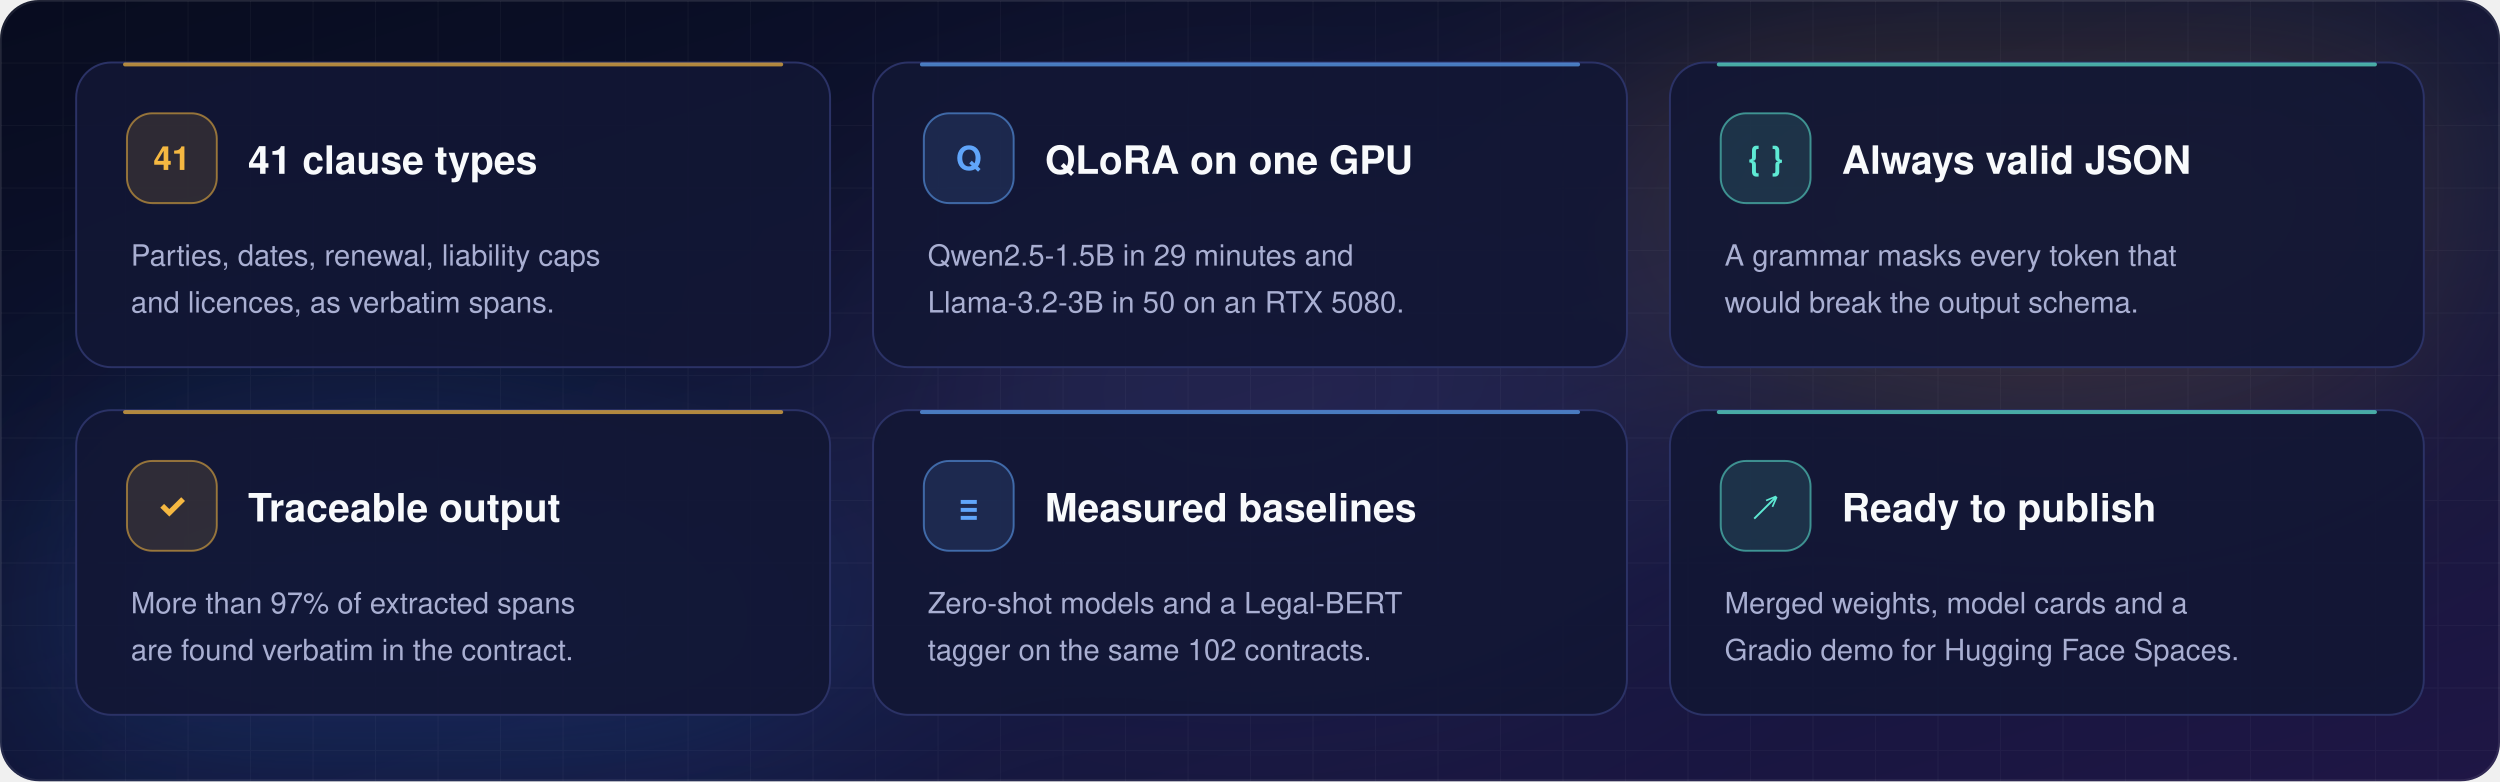
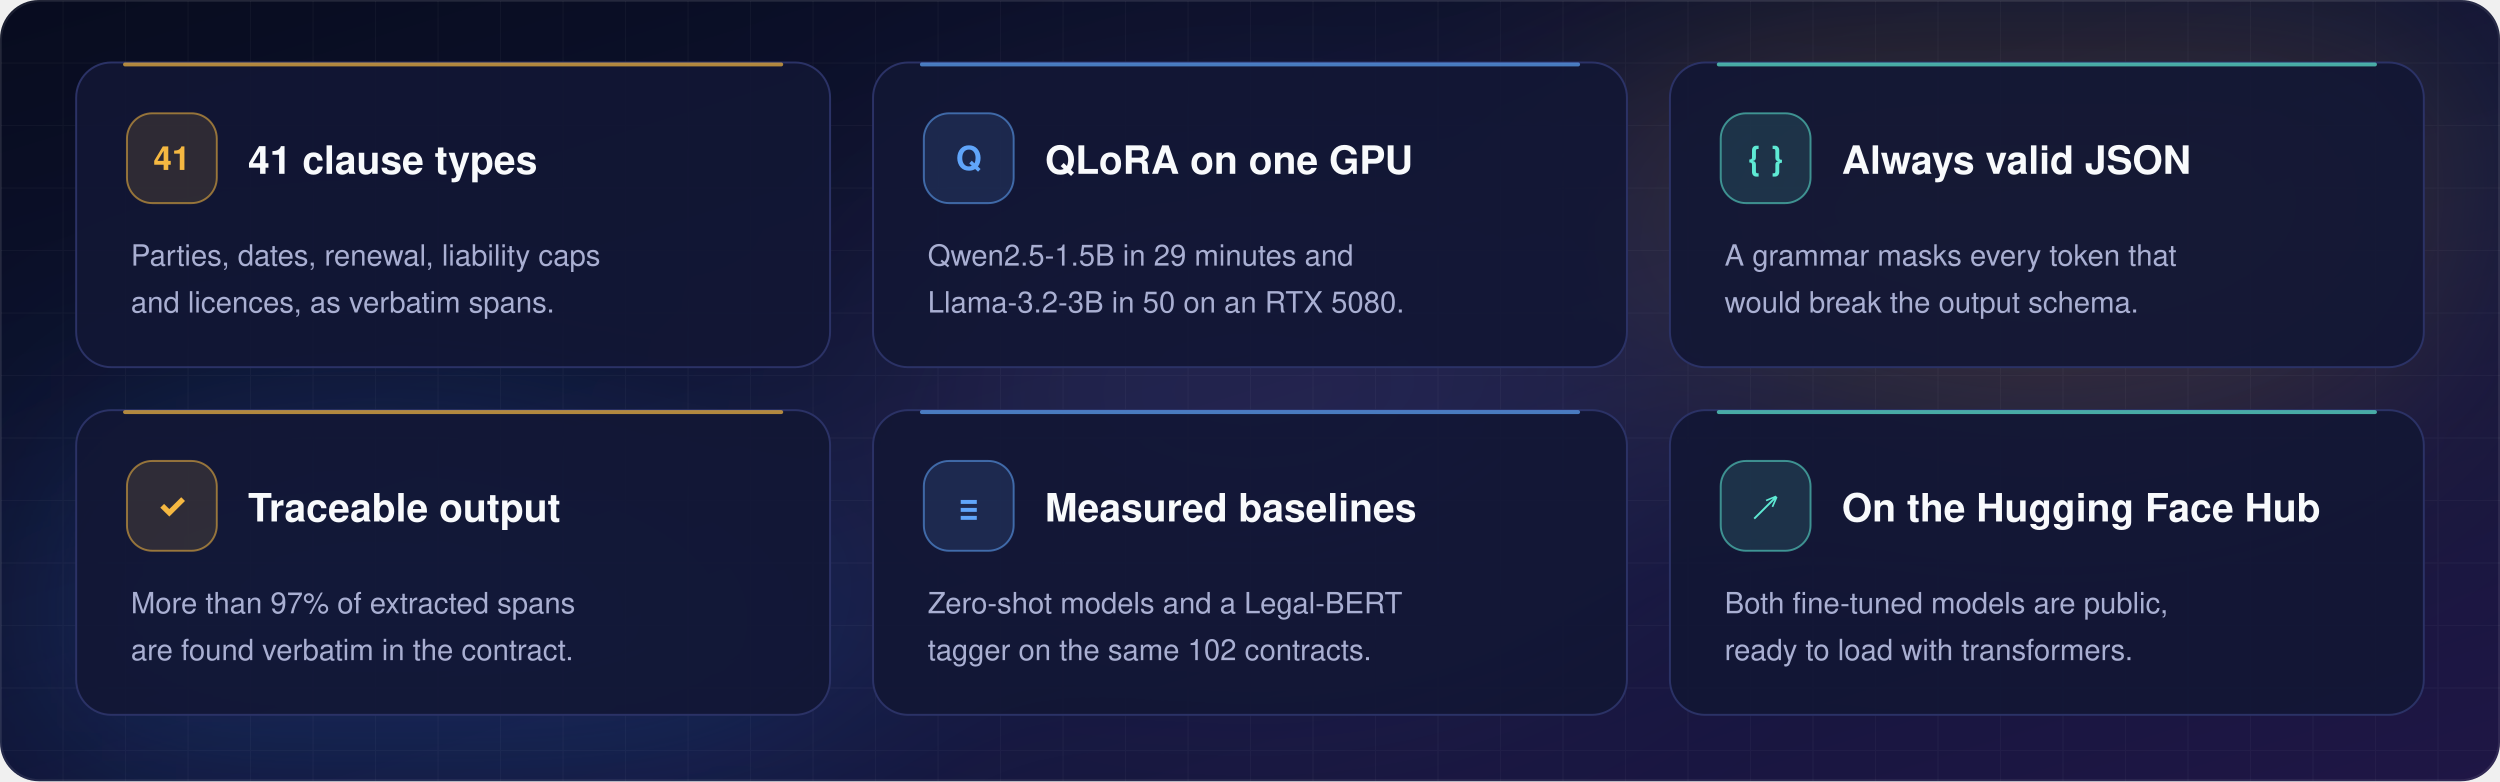
<svg xmlns="http://www.w3.org/2000/svg" width="1280" height="400" viewBox="0 0 1280 400" role="img" aria-label="Project features">
  <defs>
    <linearGradient id="bg" x1="0" y1="0" x2="1" y2="1">
      <stop offset="0" stop-color="#080c1f" />
      <stop offset="0.6" stop-color="#11163a" />
      <stop offset="1" stop-color="#1f1645" />
    </linearGradient>
    <pattern id="grid" width="32" height="32" patternUnits="userSpaceOnUse">
      <path d="M32 0H0V32" fill="none" stroke="#ffffff" stroke-opacity="0.035" stroke-width="1" />
    </pattern>
    <filter id="blur" x="-50%" y="-50%" width="200%" height="200%">
      <feGaussianBlur stdDeviation="70" />
    </filter>
    <filter id="glow" x="-50%" y="-50%" width="200%" height="200%">
      <feGaussianBlur stdDeviation="6" result="b" />
      <feMerge>
        <feMergeNode in="b" />
        <feMergeNode in="SourceGraphic" />
      </feMerge>
    </filter>
    <clipPath id="frame">
      <rect width="1280" height="400" rx="20" />
    </clipPath>
  </defs>
  <g clip-path="url(#frame)">
    <rect width="1280" height="400" fill="url(#bg)" />
    <g filter="url(#blur)" opacity="0.55">
      <ellipse cx="1050" cy="80" rx="230" ry="140" fill="#f5b841" opacity="0.35">
        <animateTransform attributeName="transform" type="translate" values="0 0;-90 40;0 0" dur="16s" repeatCount="indefinite" />
      </ellipse>
      <ellipse cx="192" cy="380" rx="256" ry="160" fill="#3b82f6" opacity="0.45">
        <animateTransform attributeName="transform" type="translate" values="0 0;110 -40;0 0" dur="19s" repeatCount="indefinite" />
      </ellipse>
      <ellipse cx="640" cy="200" rx="205" ry="120" fill="#a78bfa" opacity="0.25">
        <animateTransform attributeName="transform" type="translate" values="0 0;60 30;-40 -20;0 0" dur="22s" repeatCount="indefinite" />
      </ellipse>
    </g>
    <rect width="1280" height="400" fill="url(#grid)" />
    <circle cx="792" cy="338" r="1.6" fill="#f5b841" opacity="0">
      <animate attributeName="cy" values="338;199" dur="12.7s" begin="-9.4s" repeatCount="indefinite" />
      <animate attributeName="opacity" values="0;0.7;0" dur="12.7s" begin="-9.4s" repeatCount="indefinite" />
    </circle>
    <circle cx="1062" cy="346" r="1.3" fill="#60a5fa" opacity="0">
      <animate attributeName="cy" values="346;261" dur="7.3s" begin="-1.1s" repeatCount="indefinite" />
      <animate attributeName="opacity" values="0;0.7;0" dur="7.3s" begin="-1.1s" repeatCount="indefinite" />
    </circle>
    <circle cx="1097" cy="251" r="1.3" fill="#60a5fa" opacity="0">
      <animate attributeName="cy" values="251;181" dur="8.5s" begin="-6.2s" repeatCount="indefinite" />
      <animate attributeName="opacity" values="0;0.7;0" dur="8.5s" begin="-6.2s" repeatCount="indefinite" />
    </circle>
    <circle cx="246" cy="368" r="1.6" fill="#f8fafc" opacity="0">
      <animate attributeName="cy" values="368;269" dur="11.6s" begin="-0.8s" repeatCount="indefinite" />
      <animate attributeName="opacity" values="0;0.7;0" dur="11.6s" begin="-0.8s" repeatCount="indefinite" />
    </circle>
    <circle cx="572" cy="192" r="1.0" fill="#f5b841" opacity="0">
      <animate attributeName="cy" values="192;35" dur="7.0s" begin="-5.4s" repeatCount="indefinite" />
      <animate attributeName="opacity" values="0;0.7;0" dur="7.0s" begin="-5.4s" repeatCount="indefinite" />
    </circle>
    <circle cx="379" cy="391" r="1.6" fill="#f5b841" opacity="0">
      <animate attributeName="cy" values="391;277" dur="11.1s" begin="-2.3s" repeatCount="indefinite" />
      <animate attributeName="opacity" values="0;0.7;0" dur="11.1s" begin="-2.3s" repeatCount="indefinite" />
    </circle>
    <circle cx="1219" cy="374" r="1.0" fill="#60a5fa" opacity="0">
      <animate attributeName="cy" values="374;285" dur="9.2s" begin="-1.5s" repeatCount="indefinite" />
      <animate attributeName="opacity" values="0;0.7;0" dur="9.2s" begin="-1.5s" repeatCount="indefinite" />
    </circle>
    <circle cx="101" cy="232" r="1.3" fill="#f5b841" opacity="0">
      <animate attributeName="cy" values="232;112" dur="7.0s" begin="-4.8s" repeatCount="indefinite" />
      <animate attributeName="opacity" values="0;0.7;0" dur="7.0s" begin="-4.8s" repeatCount="indefinite" />
    </circle>
    <circle cx="404" cy="356" r="1.6" fill="#f5b841" opacity="0">
      <animate attributeName="cy" values="356;248" dur="8.9s" begin="-4.3s" repeatCount="indefinite" />
      <animate attributeName="opacity" values="0;0.7;0" dur="8.9s" begin="-4.3s" repeatCount="indefinite" />
    </circle>
    <circle cx="91" cy="394" r="1.0" fill="#f8fafc" opacity="0">
      <animate attributeName="cy" values="394;332" dur="11.5s" begin="-9.7s" repeatCount="indefinite" />
      <animate attributeName="opacity" values="0;0.7;0" dur="11.5s" begin="-9.7s" repeatCount="indefinite" />
    </circle>
    <circle cx="997" cy="248" r="1.0" fill="#f8fafc" opacity="0">
      <animate attributeName="cy" values="248;130" dur="7.1s" begin="-0.3s" repeatCount="indefinite" />
      <animate attributeName="opacity" values="0;0.7;0" dur="7.1s" begin="-0.3s" repeatCount="indefinite" />
    </circle>
    <circle cx="1204" cy="207" r="1.3" fill="#f8fafc" opacity="0">
      <animate attributeName="cy" values="207;72" dur="12.6s" begin="-11.8s" repeatCount="indefinite" />
      <animate attributeName="opacity" values="0;0.7;0" dur="12.6s" begin="-11.8s" repeatCount="indefinite" />
    </circle>
  </g>
  <rect x="0.5" y="0.5" width="1279" height="399" rx="20" fill="none" stroke="#ffffff" stroke-opacity="0.08" />
  <g>
    <animate attributeName="opacity" values="0;0;1" keyTimes="0;0.1;1" dur="1.00s" fill="freeze" />
    <animateTransform attributeName="transform" type="translate" values="0 14;0 14;0 0" keyTimes="0;0.1;1" dur="1.00s" fill="freeze" calcMode="spline" keySplines="0 0 1 1;0.2 0.8 0.2 1" />
    <rect x="39.0" y="32" width="386" height="156" rx="18" fill="#121735" fill-opacity="0.9" stroke="#2b3266" />
    <rect x="63.0" y="32" width="338" height="2" rx="1" fill="#f5b841" opacity="0.7">
      <animate attributeName="opacity" values="0.25;0.9;0.25" dur="3.6s" begin="0.0s" repeatCount="indefinite" />
    </rect>
    <rect x="65.0" y="58" width="46" height="46" rx="13" fill="#f5b841" fill-opacity="0.13" stroke="#f5b841" stroke-opacity="0.55" />
    <text x="88.0" y="87" text-anchor="middle" font-family="-apple-system,BlinkMacSystemFont,'Segoe UI',Helvetica,Arial,sans-serif" font-size="17" font-weight="800" fill="#f5b841">41</text>
    <text x="127.0" y="89" font-family="-apple-system,BlinkMacSystemFont,'Segoe UI',Helvetica,Arial,sans-serif" font-size="20" font-weight="800" fill="#f8fafc">41 clause types</text>
    <text x="67.0" y="136" font-family="-apple-system,BlinkMacSystemFont,'Segoe UI',Helvetica,Arial,sans-serif" font-size="15" fill="#a9afd2">Parties, dates, renewal, liability caps</text>
    <text x="67.0" y="160" font-family="-apple-system,BlinkMacSystemFont,'Segoe UI',Helvetica,Arial,sans-serif" font-size="15" fill="#a9afd2">and licences, as verbatim spans.</text>
  </g>
  <g>
    <animate attributeName="opacity" values="0;0;1" keyTimes="0;0.196;1" dur="1.12s" fill="freeze" />
    <animateTransform attributeName="transform" type="translate" values="0 14;0 14;0 0" keyTimes="0;0.196;1" dur="1.12s" fill="freeze" calcMode="spline" keySplines="0 0 1 1;0.2 0.8 0.2 1" />
    <rect x="447.0" y="32" width="386" height="156" rx="18" fill="#121735" fill-opacity="0.9" stroke="#2b3266" />
    <rect x="471.0" y="32" width="338" height="2" rx="1" fill="#60a5fa" opacity="0.7">
      <animate attributeName="opacity" values="0.25;0.9;0.25" dur="3.6s" begin="0.6s" repeatCount="indefinite" />
    </rect>
    <rect x="473.0" y="58" width="46" height="46" rx="13" fill="#60a5fa" fill-opacity="0.13" stroke="#60a5fa" stroke-opacity="0.55" />
    <text x="496.0" y="87" text-anchor="middle" font-family="-apple-system,BlinkMacSystemFont,'Segoe UI',Helvetica,Arial,sans-serif" font-size="17" font-weight="800" fill="#60a5fa">Q</text>
    <text x="535.0" y="89" font-family="-apple-system,BlinkMacSystemFont,'Segoe UI',Helvetica,Arial,sans-serif" font-size="20" font-weight="800" fill="#f8fafc">QLoRA on one GPU</text>
    <text x="475.0" y="136" font-family="-apple-system,BlinkMacSystemFont,'Segoe UI',Helvetica,Arial,sans-serif" font-size="15" fill="#a9afd2">Qwen2.5-1.5B in 29 minutes and</text>
    <text x="475.0" y="160" font-family="-apple-system,BlinkMacSystemFont,'Segoe UI',Helvetica,Arial,sans-serif" font-size="15" fill="#a9afd2">Llama-3.2-3B in 50 on an RTX 5080.</text>
  </g>
  <g>
    <animate attributeName="opacity" values="0;0;1" keyTimes="0;0.274;1" dur="1.24s" fill="freeze" />
    <animateTransform attributeName="transform" type="translate" values="0 14;0 14;0 0" keyTimes="0;0.274;1" dur="1.24s" fill="freeze" calcMode="spline" keySplines="0 0 1 1;0.2 0.8 0.2 1" />
    <rect x="855.0" y="32" width="386" height="156" rx="18" fill="#121735" fill-opacity="0.9" stroke="#2b3266" />
    <rect x="879.0" y="32" width="338" height="2" rx="1" fill="#5eead4" opacity="0.7">
      <animate attributeName="opacity" values="0.25;0.9;0.25" dur="3.6s" begin="1.2s" repeatCount="indefinite" />
    </rect>
    <rect x="881.0" y="58" width="46" height="46" rx="13" fill="#5eead4" fill-opacity="0.13" stroke="#5eead4" stroke-opacity="0.55" />
    <text x="904.0" y="87" text-anchor="middle" font-family="-apple-system,BlinkMacSystemFont,'Segoe UI',Helvetica,Arial,sans-serif" font-size="17" font-weight="800" fill="#5eead4">{ }</text>
    <text x="943.0" y="89" font-family="-apple-system,BlinkMacSystemFont,'Segoe UI',Helvetica,Arial,sans-serif" font-size="20" font-weight="800" fill="#f8fafc">Always valid JSON</text>
    <text x="883.0" y="136" font-family="-apple-system,BlinkMacSystemFont,'Segoe UI',Helvetica,Arial,sans-serif" font-size="15" fill="#a9afd2">A grammar masks every token that</text>
    <text x="883.0" y="160" font-family="-apple-system,BlinkMacSystemFont,'Segoe UI',Helvetica,Arial,sans-serif" font-size="15" fill="#a9afd2">would break the output schema.</text>
  </g>
  <g>
    <animate attributeName="opacity" values="0;0;1" keyTimes="0;0.338;1" dur="1.36s" fill="freeze" />
    <animateTransform attributeName="transform" type="translate" values="0 14;0 14;0 0" keyTimes="0;0.338;1" dur="1.36s" fill="freeze" calcMode="spline" keySplines="0 0 1 1;0.2 0.8 0.2 1" />
    <rect x="39.0" y="210" width="386" height="156" rx="18" fill="#121735" fill-opacity="0.9" stroke="#2b3266" />
    <rect x="63.0" y="210" width="338" height="2" rx="1" fill="#f5b841" opacity="0.7">
      <animate attributeName="opacity" values="0.25;0.9;0.25" dur="3.6s" begin="1.8s" repeatCount="indefinite" />
    </rect>
    <rect x="65.0" y="236" width="46" height="46" rx="13" fill="#f5b841" fill-opacity="0.13" stroke="#f5b841" stroke-opacity="0.55" />
    <text x="88.0" y="265" text-anchor="middle" font-family="-apple-system,BlinkMacSystemFont,'Segoe UI',Helvetica,Arial,sans-serif" font-size="17" font-weight="800" fill="#f5b841">✓</text>
    <text x="127.0" y="267" font-family="-apple-system,BlinkMacSystemFont,'Segoe UI',Helvetica,Arial,sans-serif" font-size="20" font-weight="800" fill="#f8fafc">Traceable output</text>
    <text x="67.0" y="314" font-family="-apple-system,BlinkMacSystemFont,'Segoe UI',Helvetica,Arial,sans-serif" font-size="15" fill="#a9afd2">More than 97% of extracted spans</text>
    <text x="67.0" y="338" font-family="-apple-system,BlinkMacSystemFont,'Segoe UI',Helvetica,Arial,sans-serif" font-size="15" fill="#a9afd2">are found verbatim in the contract.</text>
  </g>
  <g>
    <animate attributeName="opacity" values="0;0;1" keyTimes="0;0.392;1" dur="1.48s" fill="freeze" />
    <animateTransform attributeName="transform" type="translate" values="0 14;0 14;0 0" keyTimes="0;0.392;1" dur="1.48s" fill="freeze" calcMode="spline" keySplines="0 0 1 1;0.2 0.8 0.2 1" />
    <rect x="447.0" y="210" width="386" height="156" rx="18" fill="#121735" fill-opacity="0.9" stroke="#2b3266" />
    <rect x="471.0" y="210" width="338" height="2" rx="1" fill="#60a5fa" opacity="0.7">
      <animate attributeName="opacity" values="0.25;0.9;0.25" dur="3.6s" begin="2.4s" repeatCount="indefinite" />
    </rect>
    <rect x="473.0" y="236" width="46" height="46" rx="13" fill="#60a5fa" fill-opacity="0.13" stroke="#60a5fa" stroke-opacity="0.55" />
    <text x="496.0" y="265" text-anchor="middle" font-family="-apple-system,BlinkMacSystemFont,'Segoe UI',Helvetica,Arial,sans-serif" font-size="17" font-weight="800" fill="#60a5fa">≡</text>
    <text x="535.0" y="267" font-family="-apple-system,BlinkMacSystemFont,'Segoe UI',Helvetica,Arial,sans-serif" font-size="20" font-weight="800" fill="#f8fafc">Measured baselines</text>
    <text x="475.0" y="314" font-family="-apple-system,BlinkMacSystemFont,'Segoe UI',Helvetica,Arial,sans-serif" font-size="15" fill="#a9afd2">Zero-shot models and a Legal-BERT</text>
    <text x="475.0" y="338" font-family="-apple-system,BlinkMacSystemFont,'Segoe UI',Helvetica,Arial,sans-serif" font-size="15" fill="#a9afd2">tagger on the same 102 contracts.</text>
  </g>
  <g>
    <animate attributeName="opacity" values="0;0;1" keyTimes="0;0.438;1" dur="1.60s" fill="freeze" />
    <animateTransform attributeName="transform" type="translate" values="0 14;0 14;0 0" keyTimes="0;0.438;1" dur="1.60s" fill="freeze" calcMode="spline" keySplines="0 0 1 1;0.2 0.8 0.2 1" />
    <rect x="855.0" y="210" width="386" height="156" rx="18" fill="#121735" fill-opacity="0.9" stroke="#2b3266" />
    <rect x="879.0" y="210" width="338" height="2" rx="1" fill="#5eead4" opacity="0.7">
      <animate attributeName="opacity" values="0.25;0.9;0.25" dur="3.6s" begin="3.0s" repeatCount="indefinite" />
    </rect>
    <rect x="881.0" y="236" width="46" height="46" rx="13" fill="#5eead4" fill-opacity="0.13" stroke="#5eead4" stroke-opacity="0.55" />
    <text x="904.0" y="265" text-anchor="middle" font-family="-apple-system,BlinkMacSystemFont,'Segoe UI',Helvetica,Arial,sans-serif" font-size="17" font-weight="800" fill="#5eead4">↗</text>
-     <text x="943.0" y="267" font-family="-apple-system,BlinkMacSystemFont,'Segoe UI',Helvetica,Arial,sans-serif" font-size="20" font-weight="800" fill="#f8fafc">Ready to publish</text>
-     <text x="883.0" y="314" font-family="-apple-system,BlinkMacSystemFont,'Segoe UI',Helvetica,Arial,sans-serif" font-size="15" fill="#a9afd2">Merged weights, model cards and a</text>
-     <text x="883.0" y="338" font-family="-apple-system,BlinkMacSystemFont,'Segoe UI',Helvetica,Arial,sans-serif" font-size="15" fill="#a9afd2">Gradio demo for Hugging Face Spaces.</text>
+     <text x="943.0" y="267" font-family="-apple-system,BlinkMacSystemFont,'Segoe UI',Helvetica,Arial,sans-serif" font-size="20" font-weight="800" fill="#f8fafc">On the Hugging Face Hub</text>
+     <text x="883.0" y="314" font-family="-apple-system,BlinkMacSystemFont,'Segoe UI',Helvetica,Arial,sans-serif" font-size="15" fill="#a9afd2">Both fine-tuned models are public,</text>
+     <text x="883.0" y="338" font-family="-apple-system,BlinkMacSystemFont,'Segoe UI',Helvetica,Arial,sans-serif" font-size="15" fill="#a9afd2">ready to load with transformers.</text>
  </g>
</svg>
